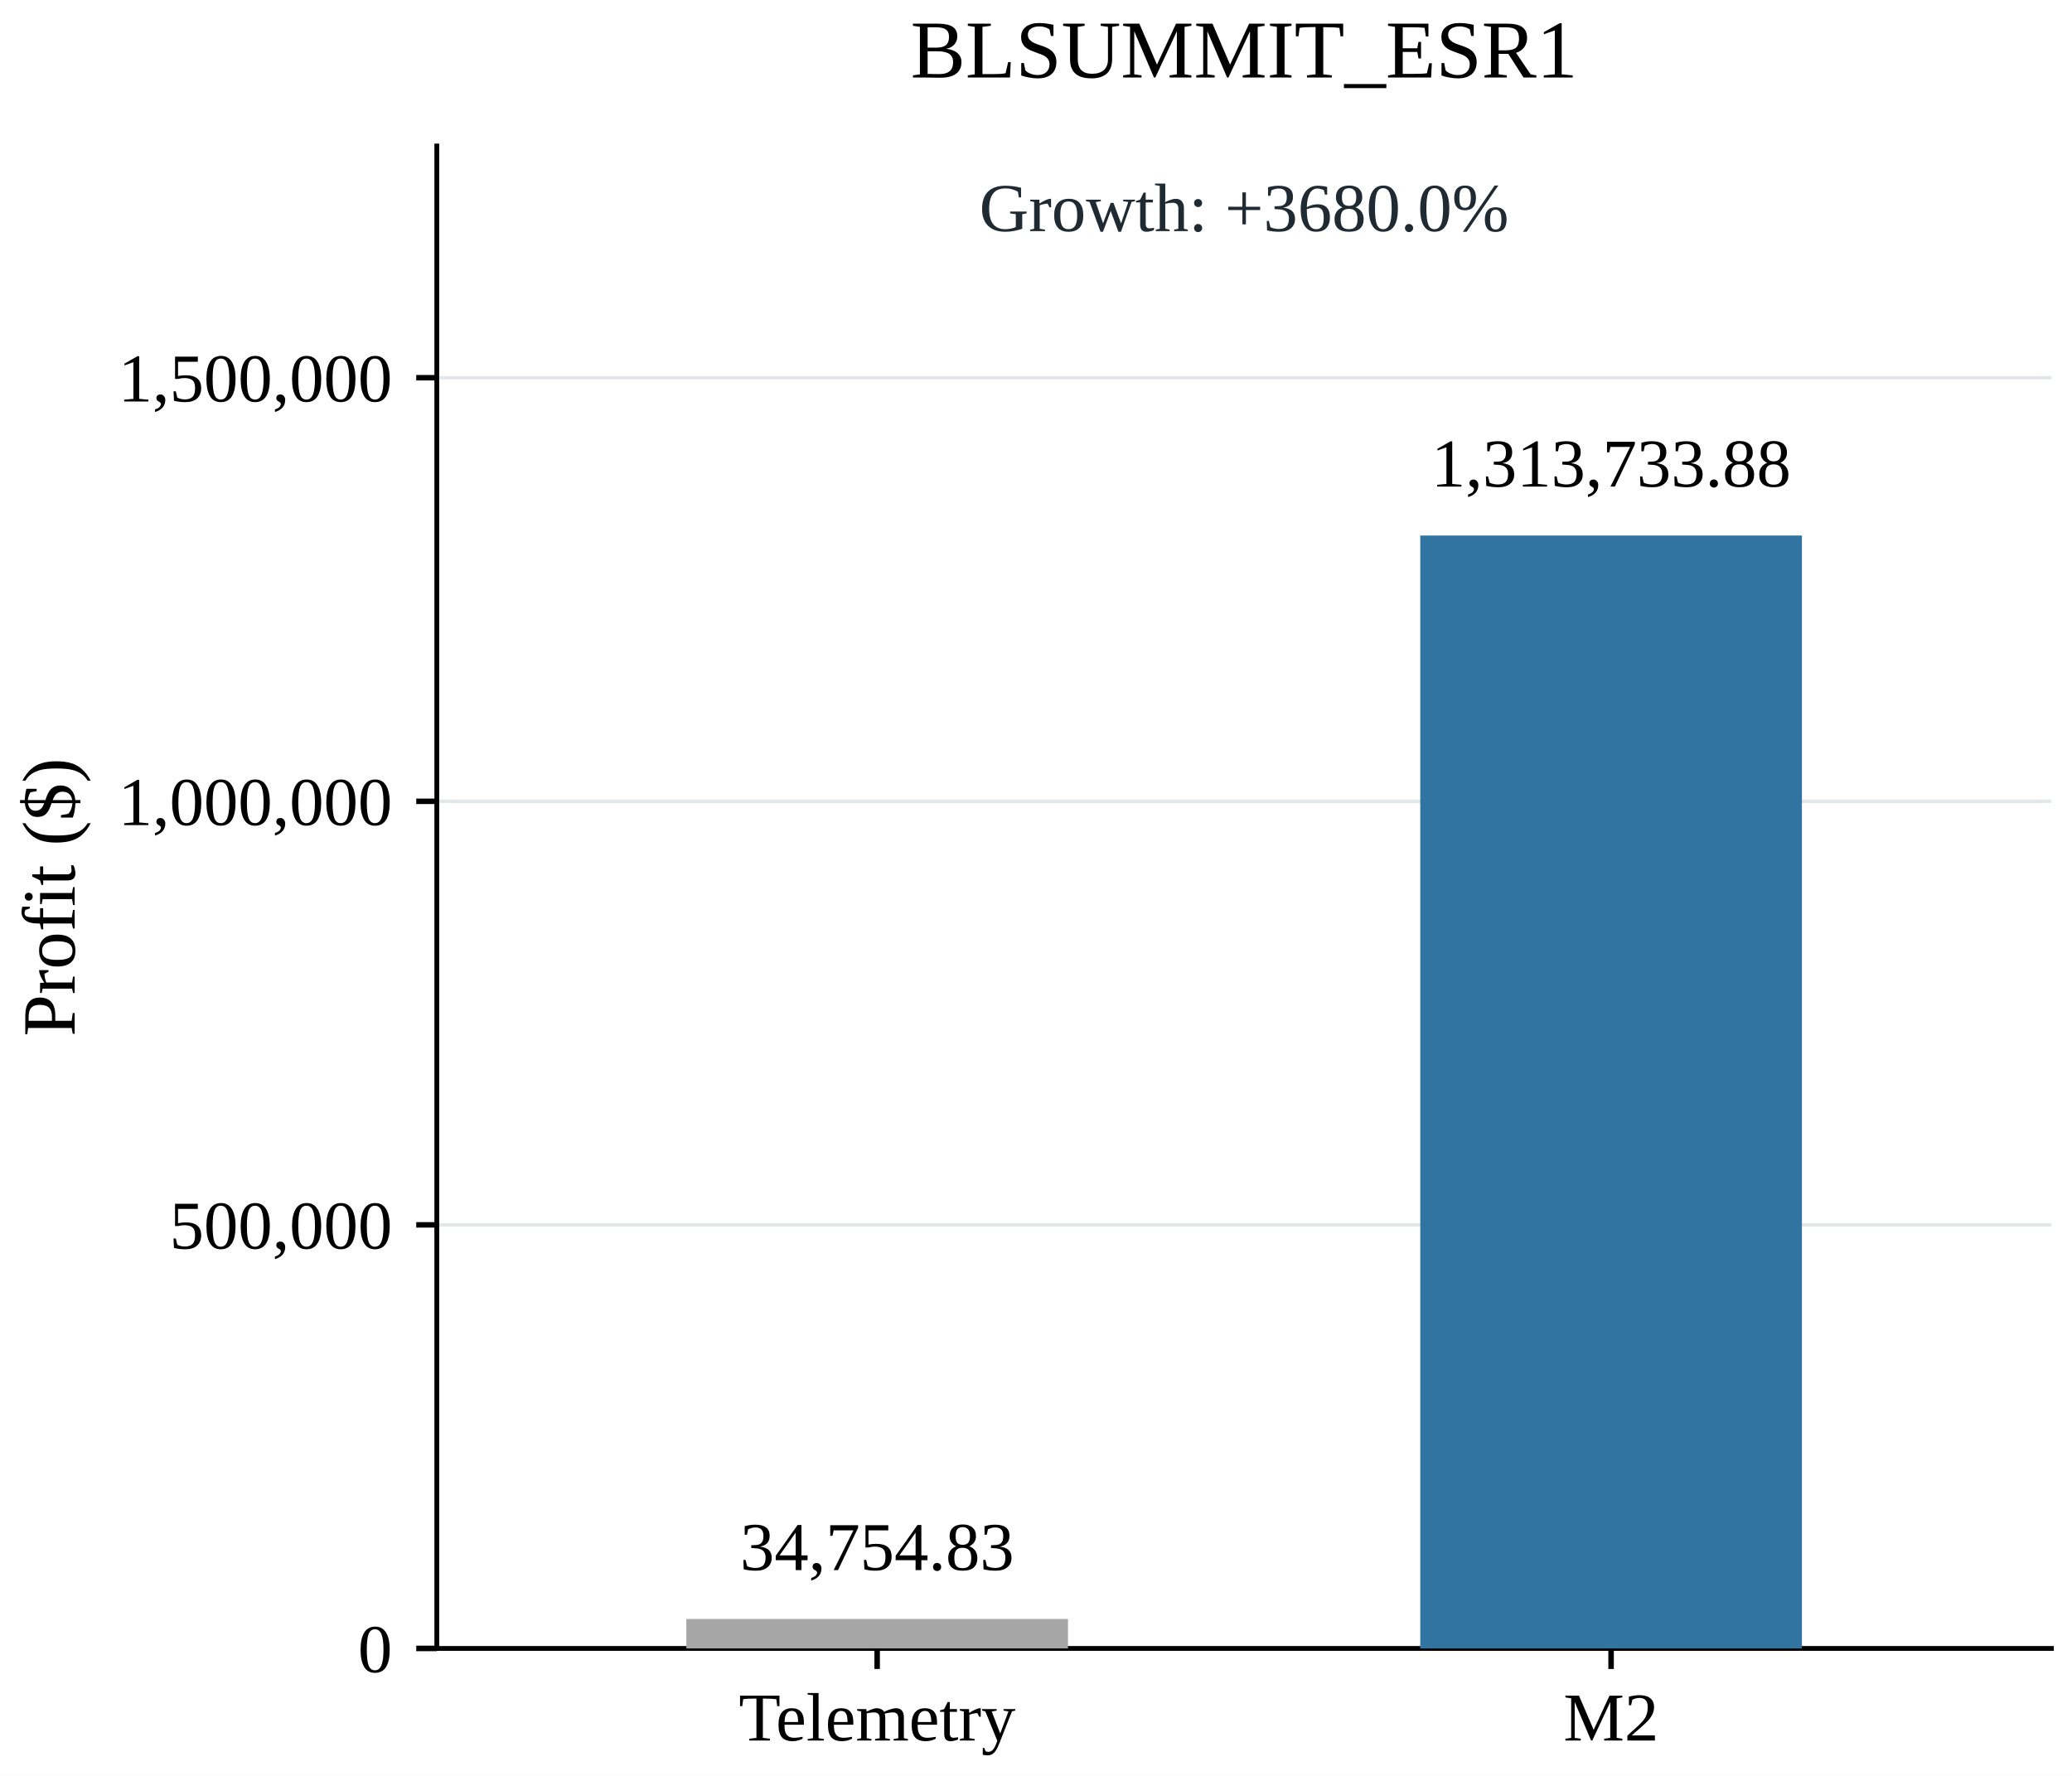
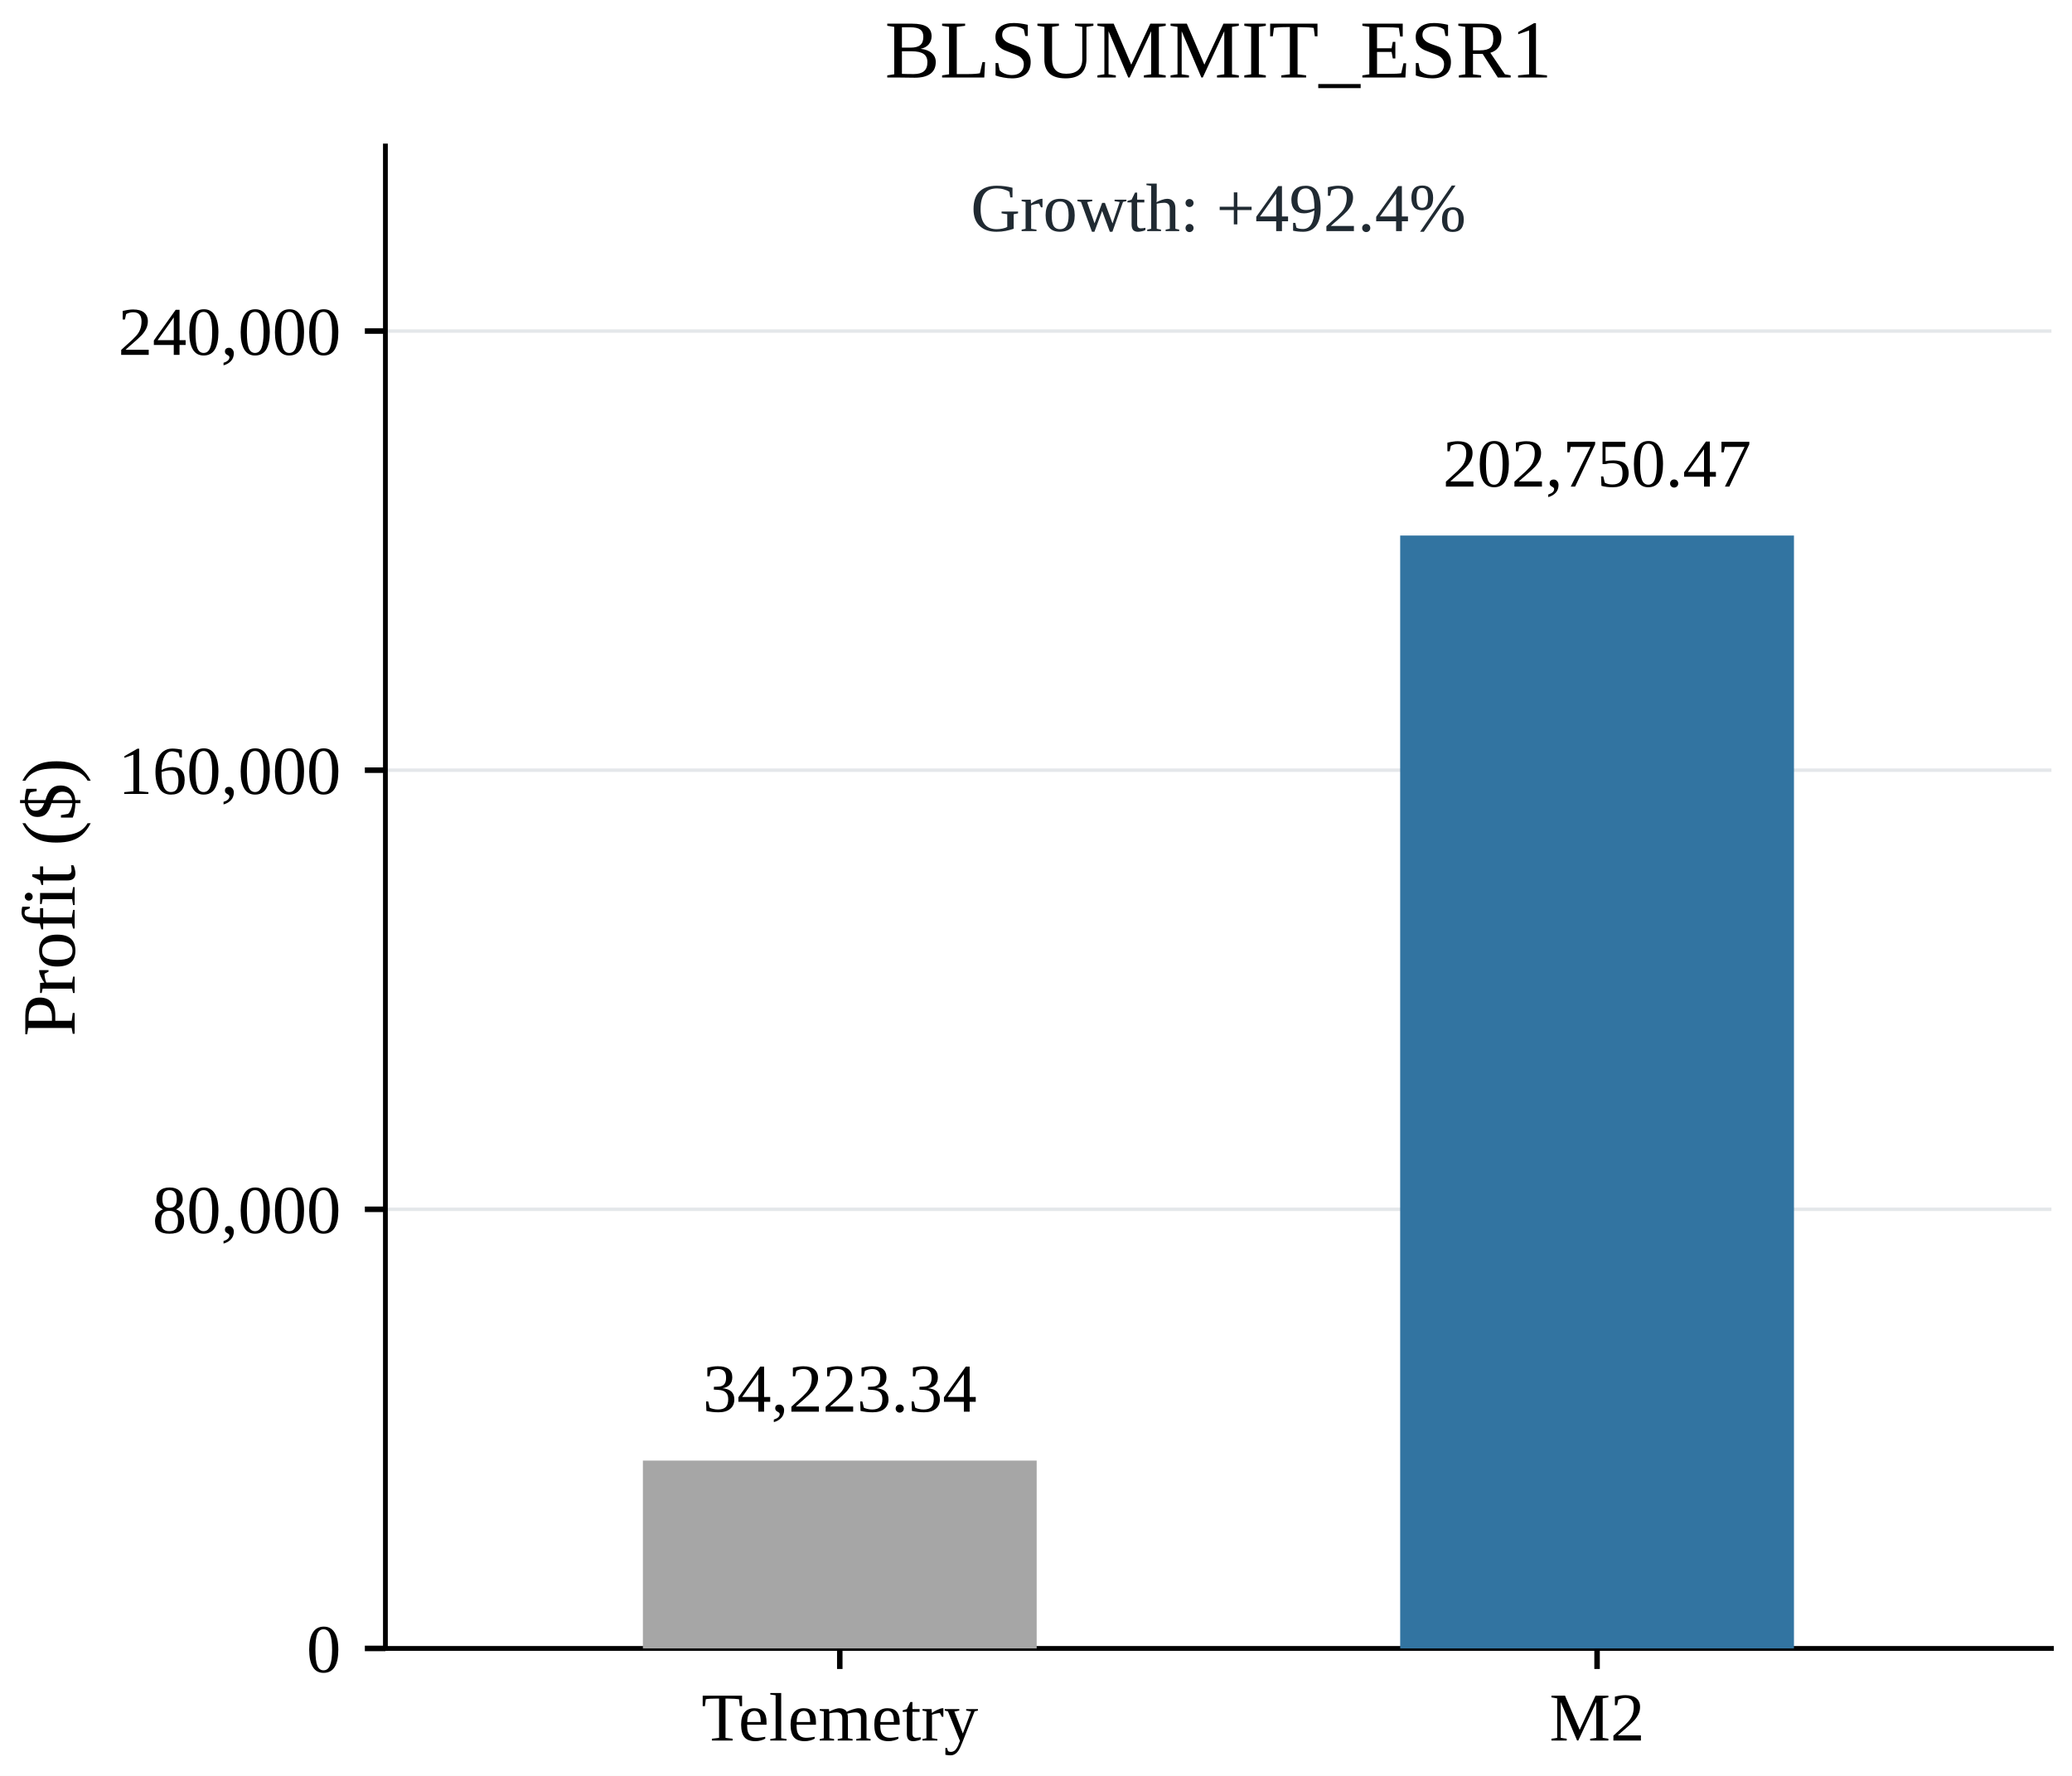
<svg xmlns="http://www.w3.org/2000/svg" xmlns:xlink="http://www.w3.org/1999/xlink" width="302.4pt" height="259.2pt" viewBox="0 0 302.4 259.2" version="1.1">
  <defs>
    <style type="text/css">*{stroke-linejoin: round; stroke-linecap: butt}</style>
  </defs>
  <g id="figure_1">
    <g id="patch_1">
      <path d="M 0 259.2  L 302.4 259.2  L 302.4 0  L 0 0  z " style="fill: #ffffff" />
    </g>
    <g id="axes_1">
      <g id="patch_2">
-         <path d="M 63.749 240.598  L 299.4 240.598  L 299.4 21.31  L 63.749 21.31  z " style="fill: #ffffff" />
+         <path d="M 56.249 240.598  L 299.4 240.598  L 299.4 21.31  L 56.249 21.31  z " style="fill: #ffffff" />
      </g>
      <g id="matplotlib.axis_1">
        <g id="xtick_1">
          <g id="line2d_1">
            <defs>
-               <path id="mfede6acb88" d="M 0 0  L 0 3  " style="stroke: #000000; stroke-width: 0.8" />
+               <path id="ma1bf554911" d="M 0 0  L 0 3  " style="stroke: #000000; stroke-width: 0.8" />
            </defs>
            <g>
-               <use xlink:href="#mfede6acb88" x="128.017" y="240.598" style="stroke: #000000; stroke-width: 0.8" />
+               <use xlink:href="#ma1bf554911" x="122.563" y="240.598" style="stroke: #000000; stroke-width: 0.8" />
            </g>
          </g>
          <g id="text_1">
-             <text style="font: 10px 'Times New Roman'; text-anchor: middle" x="128.017" y="254.042" transform="rotate(-0 128.0175 254.0419)">Telemetry</text>
+             <text style="font: 10px 'Times New Roman'; text-anchor: middle" x="122.563" y="254.042" transform="rotate(-0 122.563 254.0419)">Telemetry</text>
          </g>
        </g>
        <g id="xtick_2">
          <g id="line2d_2">
            <g>
-               <use xlink:href="#mfede6acb88" x="235.131" y="240.598" style="stroke: #000000; stroke-width: 0.8" />
+               <use xlink:href="#ma1bf554911" x="233.086" y="240.598" style="stroke: #000000; stroke-width: 0.8" />
            </g>
          </g>
          <g id="text_2">
-             <text style="font: 10px 'Times New Roman'; text-anchor: middle" x="235.131" y="254.042" transform="rotate(-0 235.1314 254.0419)">M2</text>
+             <text style="font: 10px 'Times New Roman'; text-anchor: middle" x="233.086" y="254.042" transform="rotate(-0 233.086 254.0419)">M2</text>
          </g>
        </g>
      </g>
      <g id="matplotlib.axis_2">
        <g id="ytick_1">
          <g id="line2d_3">
-             <path d="M 63.749 240.598  L 299.4 240.598  " clip-path="url(#pe7dae8afcc)" style="fill: none; stroke: #e4e7ea; stroke-width: 0.5; stroke-linecap: square" />
+             <path d="M 56.249 240.598  L 299.4 240.598  " clip-path="url(#pcfa45352a9)" style="fill: none; stroke: #e4e7ea; stroke-width: 0.5; stroke-linecap: square" />
          </g>
          <g id="line2d_4">
            <defs>
-               <path id="m7aef569091" d="M 0 0  L -3 0  " style="stroke: #000000; stroke-width: 0.8" />
+               <path id="m6f3e906d88" d="M 0 0  L -3 0  " style="stroke: #000000; stroke-width: 0.8" />
            </defs>
            <g>
-               <use xlink:href="#m7aef569091" x="63.749" y="240.598" style="stroke: #000000; stroke-width: 0.8" />
+               <use xlink:href="#m6f3e906d88" x="56.249" y="240.598" style="stroke: #000000; stroke-width: 0.8" />
            </g>
          </g>
          <g id="text_3">
-             <text style="font: 10px 'Times New Roman'; text-anchor: end" x="57.249" y="244.07" transform="rotate(-0 57.24915 244.0701)">0</text>
+             <text style="font: 10px 'Times New Roman'; text-anchor: end" x="49.749" y="244.07" transform="rotate(-0 49.74915 244.0701)">0</text>
          </g>
        </g>
        <g id="ytick_2">
          <g id="line2d_5">
-             <path d="M 63.749 178.776  L 299.4 178.776  " clip-path="url(#pe7dae8afcc)" style="fill: none; stroke: #e4e7ea; stroke-width: 0.5; stroke-linecap: square" />
+             <path d="M 56.249 176.505  L 299.4 176.505  " clip-path="url(#pcfa45352a9)" style="fill: none; stroke: #e4e7ea; stroke-width: 0.5; stroke-linecap: square" />
          </g>
          <g id="line2d_6">
            <g>
-               <use xlink:href="#m7aef569091" x="63.749" y="178.776" style="stroke: #000000; stroke-width: 0.8" />
+               <use xlink:href="#m6f3e906d88" x="56.249" y="176.505" style="stroke: #000000; stroke-width: 0.8" />
            </g>
          </g>
          <g id="text_4">
-             <text style="font: 10px 'Times New Roman'; text-anchor: end" x="57.249" y="182.248" transform="rotate(-0 57.24915 182.248)">500,000</text>
+             <text style="font: 10px 'Times New Roman'; text-anchor: end" x="49.749" y="179.977" transform="rotate(-0 49.74915 179.9773)">80,000</text>
          </g>
        </g>
        <g id="ytick_3">
          <g id="line2d_7">
-             <path d="M 63.749 116.954  L 299.4 116.954  " clip-path="url(#pe7dae8afcc)" style="fill: none; stroke: #e4e7ea; stroke-width: 0.5; stroke-linecap: square" />
+             <path d="M 56.249 112.413  L 299.4 112.413  " clip-path="url(#pcfa45352a9)" style="fill: none; stroke: #e4e7ea; stroke-width: 0.5; stroke-linecap: square" />
          </g>
          <g id="line2d_8">
            <g>
-               <use xlink:href="#m7aef569091" x="63.749" y="116.954" style="stroke: #000000; stroke-width: 0.8" />
+               <use xlink:href="#m6f3e906d88" x="56.249" y="112.413" style="stroke: #000000; stroke-width: 0.8" />
            </g>
          </g>
          <g id="text_5">
-             <text style="font: 10px 'Times New Roman'; text-anchor: end" x="57.249" y="120.426" transform="rotate(-0 57.24915 120.4259)">1,000,000</text>
+             <text style="font: 10px 'Times New Roman'; text-anchor: end" x="49.749" y="115.885" transform="rotate(-0 49.74915 115.8845)">160,000</text>
          </g>
        </g>
        <g id="ytick_4">
          <g id="line2d_9">
-             <path d="M 63.749 55.132  L 299.4 55.132  " clip-path="url(#pe7dae8afcc)" style="fill: none; stroke: #e4e7ea; stroke-width: 0.5; stroke-linecap: square" />
+             <path d="M 56.249 48.32  L 299.4 48.32  " clip-path="url(#pcfa45352a9)" style="fill: none; stroke: #e4e7ea; stroke-width: 0.5; stroke-linecap: square" />
          </g>
          <g id="line2d_10">
            <g>
-               <use xlink:href="#m7aef569091" x="63.749" y="55.132" style="stroke: #000000; stroke-width: 0.8" />
+               <use xlink:href="#m6f3e906d88" x="56.249" y="48.32" style="stroke: #000000; stroke-width: 0.8" />
            </g>
          </g>
          <g id="text_6">
-             <text style="font: 10px 'Times New Roman'; text-anchor: end" x="57.249" y="58.604" transform="rotate(-0 57.24915 58.60383)">1,500,000</text>
+             <text style="font: 10px 'Times New Roman'; text-anchor: end" x="49.749" y="51.792" transform="rotate(-0 49.74915 51.79173)">240,000</text>
          </g>
        </g>
        <g id="text_7">
          <text style="font: 11px 'Times New Roman'; text-anchor: middle" x="10.896" y="130.954" transform="rotate(-90 10.89618 130.9542)">Profit ($)</text>
        </g>
      </g>
      <g id="patch_3">
-         <path d="M 63.749 240.598  L 63.749 21.31  " style="fill: none; stroke: #000000; stroke-width: 0.7; stroke-linejoin: miter; stroke-linecap: square" />
+         <path d="M 56.249 240.598  L 56.249 21.31  " style="fill: none; stroke: #000000; stroke-width: 0.7; stroke-linejoin: miter; stroke-linecap: square" />
      </g>
      <g id="patch_4">
-         <path d="M 63.749 240.598  L 299.4 240.598  " style="fill: none; stroke: #000000; stroke-width: 0.7; stroke-linejoin: miter; stroke-linecap: square" />
+         <path d="M 56.249 240.598  L 299.4 240.598  " style="fill: none; stroke: #000000; stroke-width: 0.7; stroke-linejoin: miter; stroke-linecap: square" />
      </g>
      <g id="patch_5">
-         <path d="M 100.168 240.598  L 155.867 240.598  L 155.867 236.301  L 100.168 236.301  z " clip-path="url(#pe7dae8afcc)" style="fill: #a6a6a6" />
+         <path d="M 93.827 240.598  L 151.299 240.598  L 151.299 213.18  L 93.827 213.18  z " clip-path="url(#pcfa45352a9)" style="fill: #a6a6a6" />
      </g>
      <g id="patch_6">
-         <path d="M 207.282 240.598  L 262.981 240.598  L 262.981 78.163  L 207.282 78.163  z " clip-path="url(#pe7dae8afcc)" style="fill: #3274a1" />
+         <path d="M 204.35 240.598  L 261.822 240.598  L 261.822 78.163  L 204.35 78.163  z " clip-path="url(#pcfa45352a9)" style="fill: #3274a1" />
      </g>
      <g id="text_8">
-         <text style="font: 10px 'Times New Roman'; text-anchor: middle" x="128.017" y="229.162" transform="rotate(-0 128.0175 229.1619)">34,754.83</text>
+         <text style="font: 10px 'Times New Roman'; text-anchor: middle" x="122.563" y="206.041" transform="rotate(-0 122.563 206.0408)">34,223.34</text>
      </g>
      <g id="text_9">
-         <text style="font: 10px 'Times New Roman'; text-anchor: middle" x="235.131" y="71.024" transform="rotate(-0 235.1314 71.02361)">1,313,733.88</text>
+         <text style="font: 10px 'Times New Roman'; text-anchor: middle" x="233.086" y="71.024" transform="rotate(-0 233.086 71.02361)">202,750.47</text>
      </g>
      <g id="text_10">
-         <text style="fill: #202a32; font: 10px 'Times New Roman'; text-anchor: middle" x="181.574" y="33.736" transform="rotate(-0 181.5745 33.73619)">Growth: +3680.0%</text>
+         <text style="fill: #202a32; font: 10px 'Times New Roman'; text-anchor: middle" x="177.824" y="33.736" transform="rotate(-0 177.8245 33.73619)">Growth: +492.4%</text>
      </g>
      <g id="text_11">
-         <text style="font: 12px 'Times New Roman'; text-anchor: middle" x="181.574" y="11.31" transform="rotate(-0 181.5745 11.31024)">BLSUMMIT_ESR1</text>
+         <text style="font: 12px 'Times New Roman'; text-anchor: middle" x="177.824" y="11.31" transform="rotate(-0 177.8245 11.31024)">BLSUMMIT_ESR1</text>
      </g>
    </g>
  </g>
  <defs>
-     <clipPath id="pe7dae8afcc">
-       <rect x="63.749" y="21.31" width="235.651" height="219.288" />
+     <clipPath id="pcfa45352a9">
+       <rect x="56.249" y="21.31" width="243.151" height="219.288" />
    </clipPath>
  </defs>
</svg>
